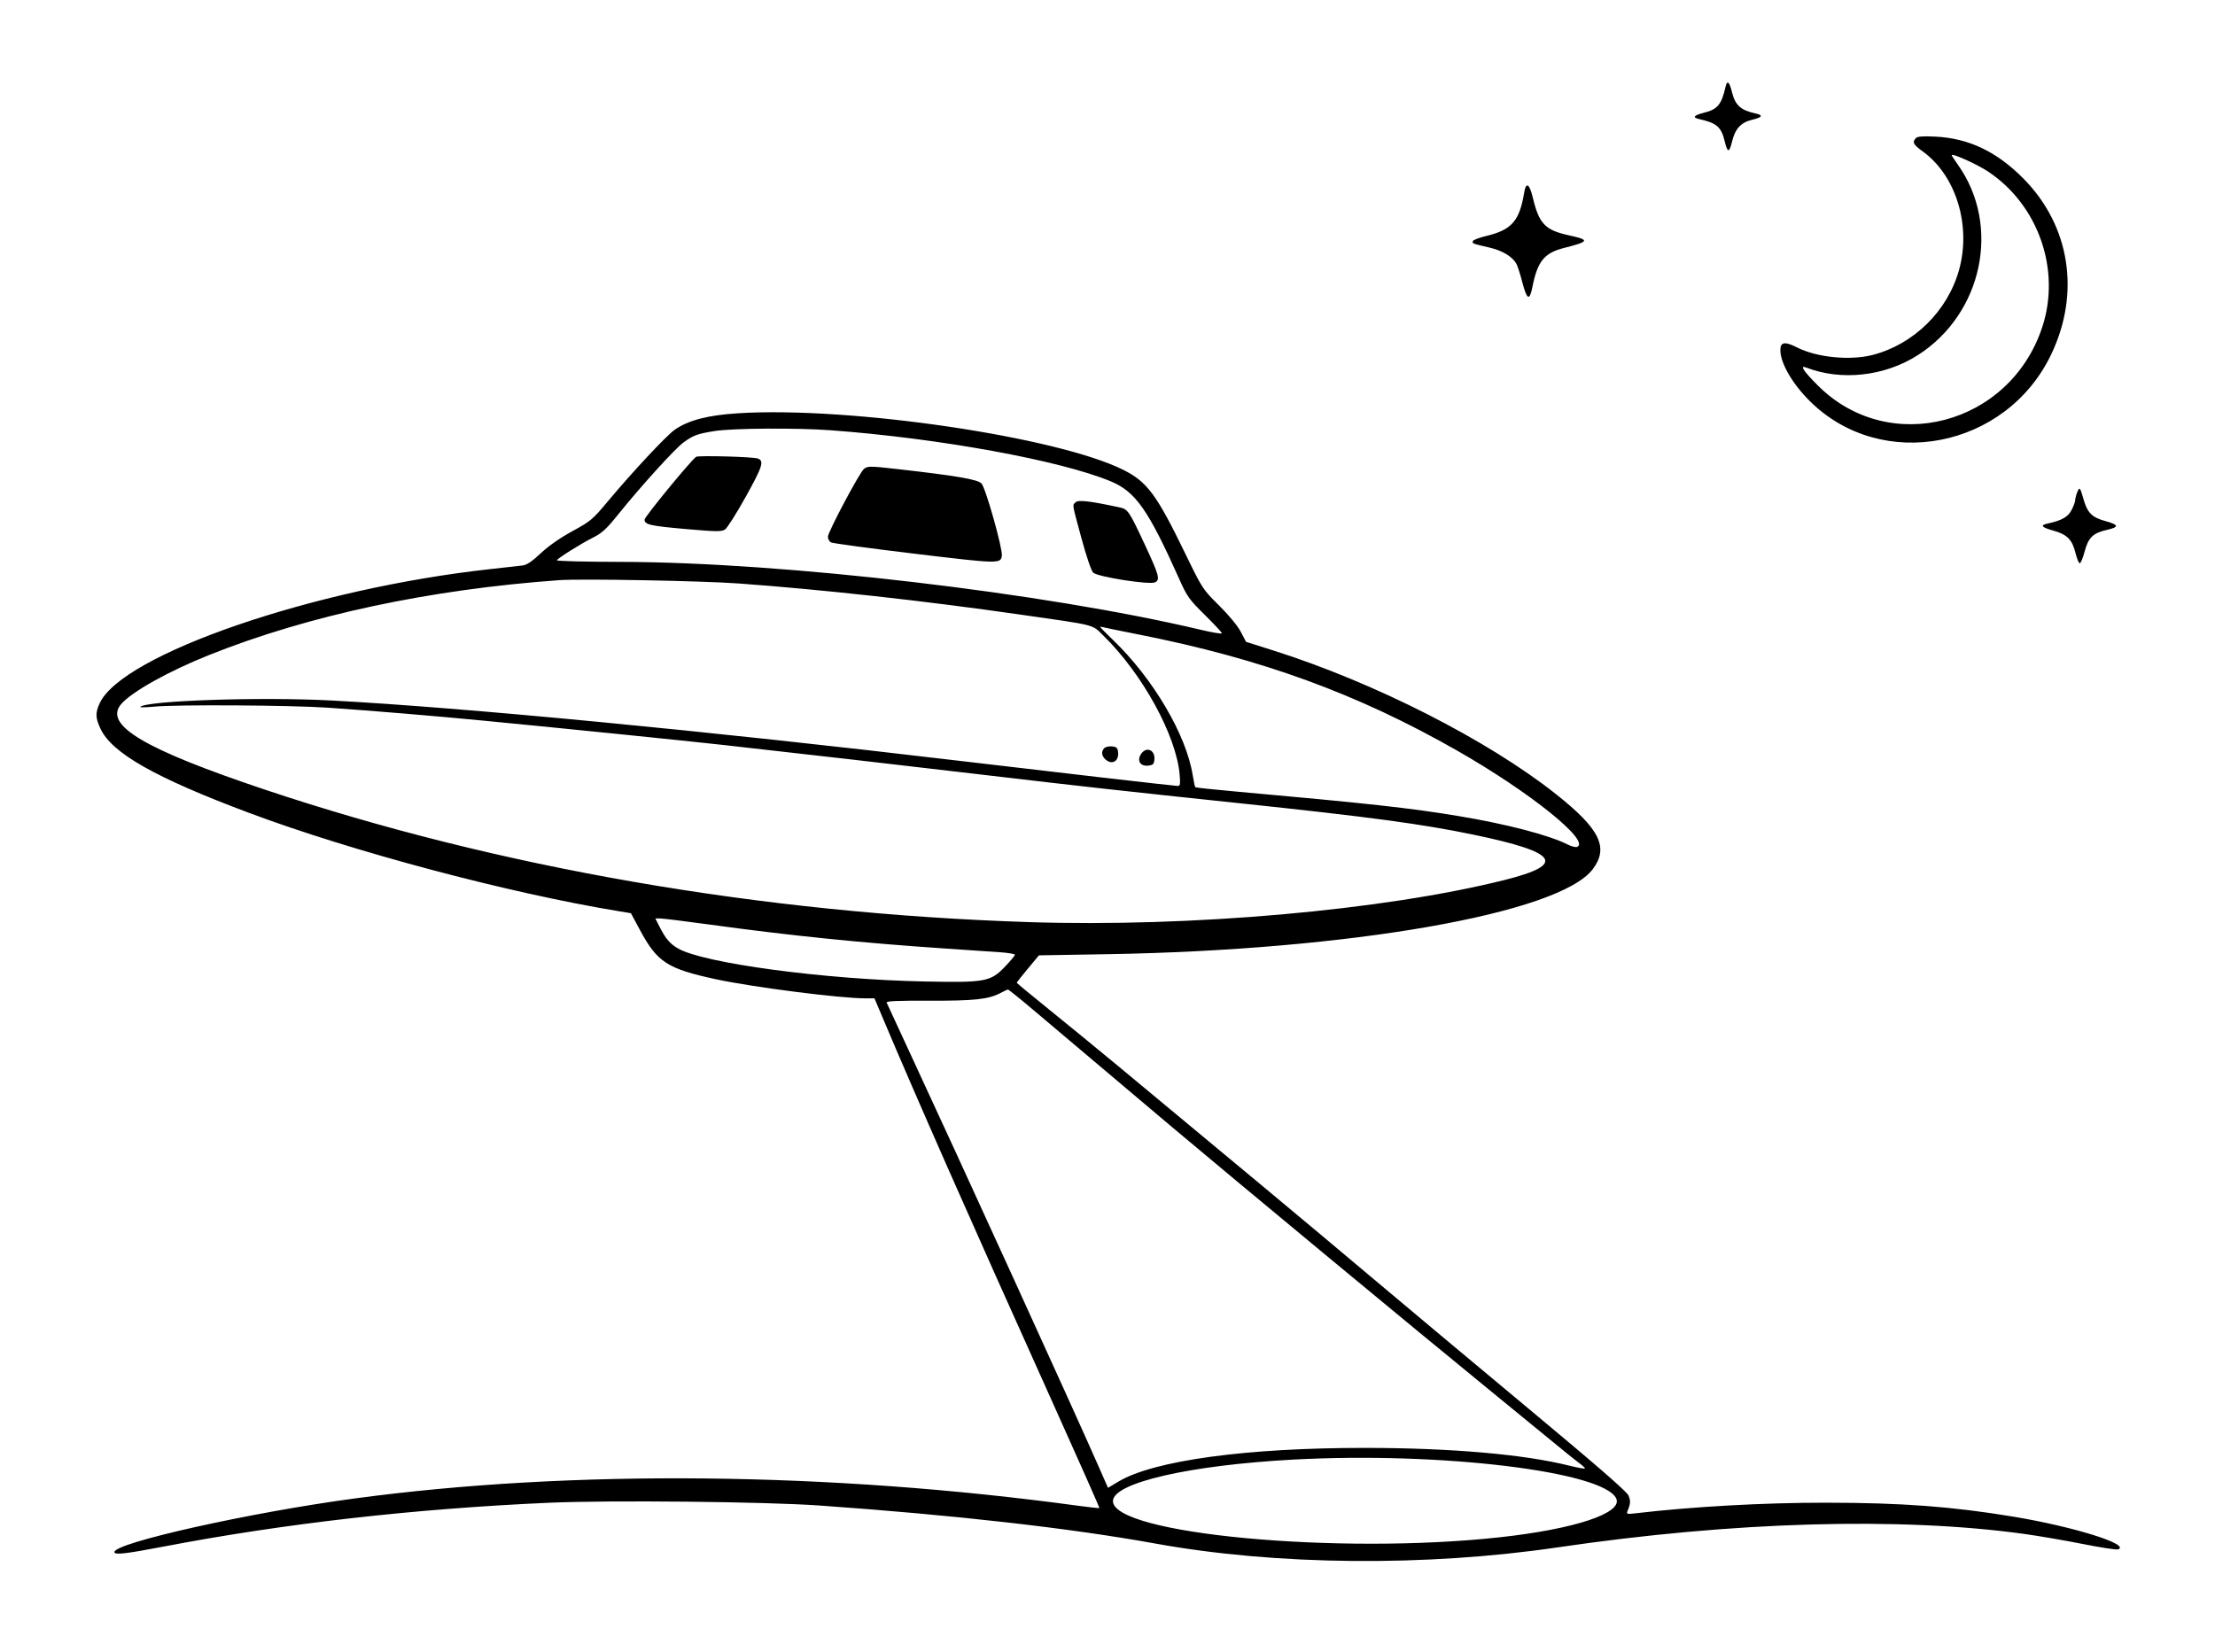
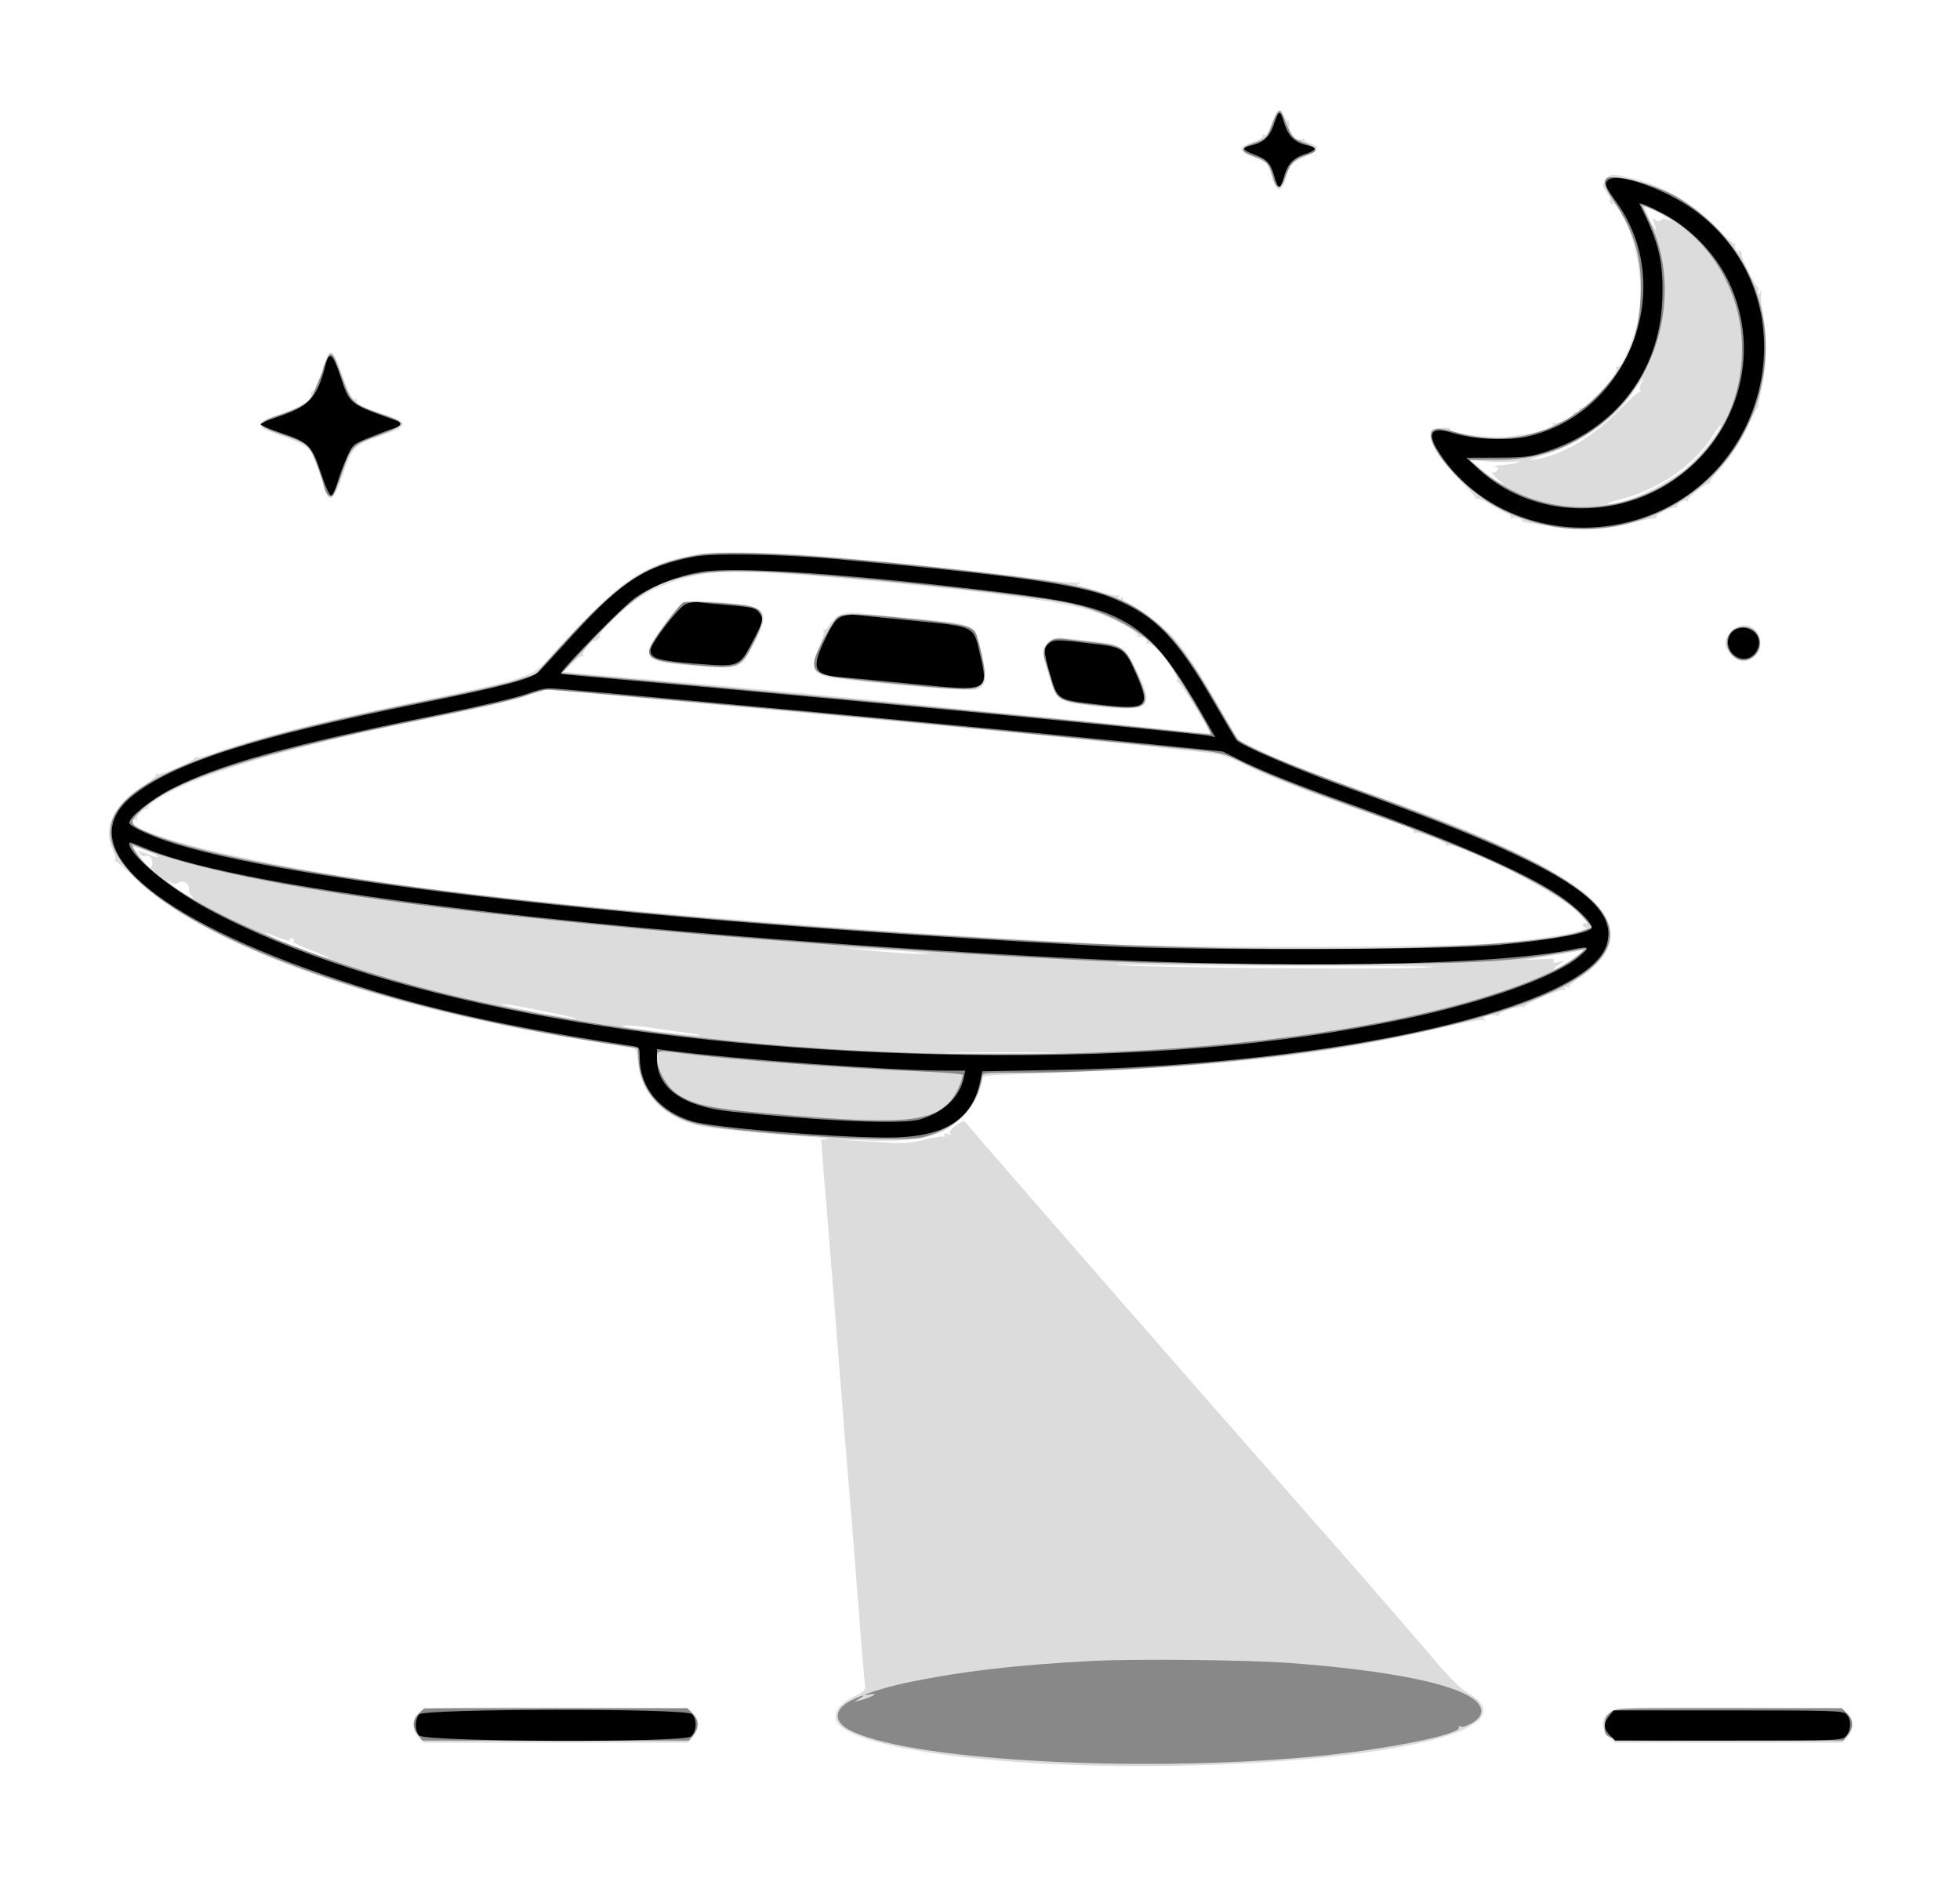
- <svg xmlns="http://www.w3.org/2000/svg" viewBox="110 100 1220 910" version="1.1">
-   <path d="M 1060.440 147.709 C 1058.269 157.495, 1056.045 160.220, 1048.733 162.052 C 1042.998 163.488, 1041.934 164.723, 1045.709 165.560 C 1055.604 167.756, 1058.054 169.890, 1060.003 178.012 C 1061.517 184.324, 1062.487 184.307, 1064.014 177.942 C 1065.695 170.933, 1068.886 167.467, 1075.006 165.999 C 1080.785 164.612, 1081.357 163.451, 1076.750 162.459 C 1068.779 160.742, 1065.704 157.927, 1063.956 150.747 C 1062.565 145.034, 1061.279 143.923, 1060.440 147.709 M 1165.250 176.102 C 1163.123 178.310, 1163.823 179.685, 1168.943 183.364 C 1187.281 196.538, 1195.795 224.071, 1189.084 248.500 C 1182.850 271.197, 1164.189 289.639, 1141.500 295.527 C 1129.072 298.752, 1110.774 296.960, 1099.908 291.454 C 1092.891 287.898, 1090.465 288.377, 1090.618 293.290 C 1090.840 300.442, 1097.393 311.612, 1106.894 321.034 C 1146.441 360.248, 1214.799 347.101, 1239.654 295.500 C 1256.010 261.544, 1250.214 224.405, 1224.500 198.397 C 1209.796 183.525, 1194.338 176.152, 1176 175.264 C 1169.021 174.927, 1166.168 175.149, 1165.250 176.102 M 1185 185.506 C 1185 185.775, 1186.522 188.134, 1188.383 190.748 C 1212.237 224.261, 1202.045 272.805, 1166.360 295.632 C 1148.062 307.338, 1124.158 309.988, 1104.750 302.464 C 1101.087 301.044, 1103.249 304.336, 1111.250 312.358 C 1150.451 351.664, 1217.097 334.296, 1234.875 280.141 C 1245.207 248.671, 1232.743 212.943, 1204.998 194.498 C 1198.996 190.508, 1185 184.215, 1185 185.506 M 949.474 206.250 C 946.912 221.759, 942.584 226.676, 928.555 230.017 C 924.735 230.927, 921.435 232.195, 921.222 232.835 C 920.784 234.148, 920.910 234.197, 930.403 236.397 C 937.477 238.036, 943.031 241.375, 945.194 245.291 C 945.865 246.506, 947.335 251.063, 948.461 255.418 C 950.997 265.230, 952.461 265.995, 953.988 258.306 C 956.852 243.884, 960.519 239.359, 971.617 236.554 C 985.505 233.045, 985.796 232.174, 973.946 229.595 C 961.108 226.801, 957.717 223.265, 954.328 209.143 C 952.386 201.052, 950.516 199.938, 949.474 206.250 M 516.500 327.674 C 499.972 328.711, 489.228 331.498, 481.696 336.702 C 477.159 339.838, 458.340 359.979, 444.836 376.154 C 436.427 386.225, 435.356 387.126, 425.237 392.654 C 418.408 396.383, 412.110 400.781, 407.841 404.801 C 403.047 409.314, 400.206 411.223, 397.825 411.528 C 395.996 411.763, 387.975 412.668, 380 413.540 C 282.969 424.148, 177.179 460.517, 164.869 487.500 C 162.456 492.789, 162.552 495.502, 165.363 501.500 C 171.656 514.930, 195.523 528.453, 247 547.759 C 303.674 569.014, 389.955 591.989, 450.500 601.947 L 457.500 603.098 462.393 612.204 C 472.034 630.148, 477.455 633.674, 504.343 639.487 C 524.457 643.836, 572.609 650, 586.466 650 L 591.653 650 595.975 660.250 C 614.746 704.766, 644.756 772.750, 688.343 869.500 C 703.457 903.050, 715.691 930.635, 715.528 930.801 C 715.365 930.966, 710.117 930.404, 703.866 929.552 C 566.872 910.874, 424.626 909.457, 305 925.577 C 247.435 933.335, 173 949.967, 173 955.072 C 173 956.737, 179.167 956.049, 200 952.059 C 266.226 939.376, 337.834 931.220, 412 927.912 C 445.682 926.410, 530.995 927.275, 561.500 929.428 C 635.905 934.679, 699.456 941.882, 746.500 950.397 C 812.917 962.420, 895.171 963.190, 968 952.472 C 1064.763 938.232, 1156.467 935.596, 1225 945.084 C 1232.975 946.189, 1247.506 948.687, 1257.291 950.637 C 1267.076 952.587, 1275.789 953.911, 1276.654 953.579 C 1283.625 950.904, 1252.099 941.055, 1219 935.569 C 1185.107 929.951, 1157.396 927.888, 1115.500 927.866 C 1081.394 927.849, 1042.064 930.037, 1011.118 933.674 C 1006.028 934.272, 1005.717 934.188, 1006.446 932.407 C 1008.104 928.356, 1008.194 926.883, 1006.964 923.913 C 1006.073 921.763, 989.631 907.464, 952.248 876.332 C 922.854 851.853, 883.211 818.679, 864.152 802.613 C 833.392 776.682, 790.106 740.591, 726 687.423 C 714.725 678.072, 697.513 663.974, 687.750 656.094 C 677.987 648.214, 670 641.601, 670 641.398 C 670 641.195, 672.754 637.718, 676.120 633.671 L 682.239 626.313 719.870 625.685 C 853.562 623.454, 968.842 603.266, 987.269 578.858 C 996.266 566.940, 991.267 556.736, 967.004 537.496 C 929.482 507.743, 867.105 476.027, 811.401 458.380 L 796.303 453.597 793.420 448.090 C 791.692 444.790, 786.886 438.962, 781.424 433.542 C 772.352 424.540, 772.268 424.411, 762.602 404.500 C 747.108 372.585, 741.870 365.497, 728.967 358.983 C 692.692 340.672, 578.214 323.802, 516.500 327.674 M 503.500 337.483 C 494.036 339.003, 491.855 339.811, 486.350 343.835 C 481.739 347.204, 462.728 368.179, 450.562 383.319 C 444.008 391.474, 441.641 393.655, 436.586 396.196 C 429.929 399.543, 417.548 407.304, 416.715 408.653 C 416.427 409.119, 432.236 409.524, 451.846 409.554 C 541.253 409.689, 685.339 426.554, 771.250 446.940 C 777.712 448.474, 783 449.348, 783 448.884 C 783 448.420, 778.772 443.869, 773.603 438.770 C 764.923 430.206, 763.849 428.700, 759.511 419 C 742.443 380.839, 735.448 370.858, 721.796 365.183 C 693.945 353.605, 627.184 341.428, 567.500 337.038 C 548.612 335.649, 513.395 335.893, 503.500 337.483 M 493.390 351.683 C 490.249 353.997, 465.007 384.753, 465.004 386.271 C 464.998 389.045, 468.180 389.760, 488.318 391.508 C 504.782 392.937, 507.411 392.960, 509.345 391.694 C 510.560 390.898, 515.724 382.734, 520.822 373.552 C 529.996 357.026, 530.966 353.968, 527.460 352.623 C 524.949 351.659, 494.560 350.821, 493.390 351.683 M 585.900 358.283 C 583.564 360.062, 566 393.097, 566 395.711 C 566 396.931, 566.788 398.337, 567.750 398.834 C 568.712 399.331, 589.450 402.134, 613.833 405.062 C 660.143 410.623, 661.149 410.647, 661.811 406.212 C 662.372 402.459, 652.863 368.694, 650.587 366.356 C 648.396 364.105, 637.232 362.180, 605.155 358.522 C 589.300 356.714, 587.981 356.697, 585.900 358.283 M 1253.975 371.565 C 1253.439 372.976, 1253 374.794, 1253 375.605 C 1253 376.416, 1252.112 378.820, 1251.027 380.947 C 1249.063 384.797, 1245.555 386.780, 1237.750 388.450 C 1233.478 389.364, 1234.461 390.522, 1241.070 392.360 C 1248.531 394.434, 1251.373 397.313, 1253.152 404.601 C 1253.893 407.638, 1254.938 410.207, 1255.474 410.311 C 1256.010 410.415, 1257.212 407.583, 1258.144 404.018 C 1260.194 396.176, 1262.782 393.640, 1270.491 391.915 C 1277.339 390.382, 1277.109 389.107, 1269.615 387.068 C 1262.242 385.062, 1259.685 382.503, 1257.588 375.030 C 1255.687 368.253, 1255.355 367.935, 1253.975 371.565 M 702.454 376.689 C 700.595 378.548, 700.296 376.689, 705.618 396.398 C 708.325 406.421, 711.005 414.306, 712.093 415.448 C 714.325 417.787, 743.238 422.327, 746.250 420.811 C 749.097 419.377, 748.386 416.809, 740.417 399.741 C 731.937 381.577, 731.215 380.513, 726.699 379.540 C 710.407 376.031, 703.880 375.263, 702.454 376.689 M 418 419.622 C 346.660 424.731, 279.995 438.977, 225.335 460.792 C 202.843 469.768, 182.360 481.218, 176.646 488.008 C 167.020 499.449, 189.500 512.780, 255.948 535.035 C 384.462 578.080, 529.324 603.210, 676.577 608.005 C 765.646 610.905, 871.822 601.521, 938.500 584.857 C 972.925 576.253, 968.542 569.631, 922 559.927 C 893.558 553.997, 864.702 550.109, 793 542.543 C 724.697 535.337, 706.381 533.305, 653 527.018 C 604.069 521.254, 553.898 515.495, 508.500 510.429 C 487.630 508.100, 422.175 501.457, 376.500 497.033 C 350.331 494.498, 314.104 491.483, 290.500 489.874 C 270.044 488.480, 207.782 488.100, 195.043 489.291 C 190.391 489.726, 186.873 489.794, 187.225 489.442 C 190.701 485.966, 253.617 483.855, 292.500 485.910 C 364.781 489.730, 499.949 502.708, 637 518.986 C 691.774 525.492, 756.966 533, 758.678 533 C 760.026 533, 760.191 532.030, 759.737 526.750 C 757.887 505.189, 739.220 471.169, 717.701 450.141 C 711.258 443.845, 714.598 444.686, 671.500 438.517 C 618.441 430.922, 563.749 424.883, 517 421.457 C 496.878 419.982, 430.223 418.747, 418 419.622 M 716 445.438 C 716 445.644, 719.203 448.892, 723.117 452.656 C 745.142 473.834, 763.334 504.716, 766.926 527.022 C 767.479 530.456, 768.121 533.455, 768.353 533.687 C 768.585 533.918, 778.613 534.990, 790.637 536.067 C 863.750 542.618, 886.749 545.152, 913.500 549.606 C 939.879 553.997, 963.049 560.038, 973.347 565.208 C 975.463 566.270, 977.825 566.897, 978.597 566.601 C 986.462 563.583, 952.696 536.424, 912.695 513.593 C 857.643 482.172, 804.782 462.895, 737 449.522 C 726.825 447.515, 717.938 445.690, 717.250 445.467 C 716.563 445.245, 716 445.231, 716 445.438 M 718.245 512.155 C 716.470 513.930, 716.705 516.424, 718.829 518.345 C 722.489 521.657, 726.406 519.397, 725.822 514.310 C 725.558 512.007, 724.958 511.447, 722.495 511.205 C 720.842 511.043, 718.930 511.470, 718.245 512.155 M 738.452 515.433 C 736.088 519.041, 738.018 522.225, 742.316 521.808 C 744.972 521.551, 745.553 521.034, 745.822 518.690 C 746.453 513.187, 741.389 510.950, 738.452 515.433 M 473.110 610.250 C 476.588 617.121, 478.871 619.840, 483.385 622.485 C 497.303 630.642, 564.015 639.606, 619.037 640.712 C 652.983 641.395, 655.577 640.908, 663.750 632.329 C 666.638 629.298, 669 626.449, 669 625.999 C 669 625.548, 665.288 624.920, 660.750 624.602 C 656.212 624.284, 642.150 623.329, 629.500 622.480 C 584.870 619.483, 545.034 615.427, 501.500 609.447 C 487.750 607.558, 475.253 606.010, 473.730 606.006 L 470.959 606 473.110 610.250 M 660.915 647.134 C 654.341 650.569, 646.492 651.404, 621.684 651.308 C 604.189 651.241, 597.997 651.519, 598.351 652.358 C 598.616 652.986, 603.644 663.850, 609.524 676.500 C 638.290 738.387, 701.337 876.562, 714.968 907.593 L 720.280 919.685 725.890 916.307 C 745.331 904.600, 796.762 897.586, 862.500 897.676 C 909.490 897.741, 949.328 901.218, 974.250 907.431 C 979.063 908.631, 983 909.334, 983 908.994 C 983 908.654, 981.538 907.306, 979.750 905.999 C 977.962 904.692, 972.900 900.639, 968.500 896.993 C 964.100 893.347, 946.775 879.164, 930 865.476 C 889.941 832.789, 793.262 752.679, 755 720.468 C 732.513 701.537, 696.442 671.076, 679.595 656.791 C 671.948 650.306, 665.423 645.059, 665.095 645.131 C 664.768 645.202, 662.887 646.104, 660.915 647.134 M 822.500 904.105 C 765.199 907.192, 723 916.896, 723 926.985 C 723 945.067, 846.971 956.671, 936 946.924 C 977.431 942.387, 1003.870 933.595, 1000.214 925.571 C 993.408 910.633, 903.311 899.751, 822.500 904.105" stroke="none" fill="currentColor" fill-rule="evenodd" />
+ <svg xmlns="http://www.w3.org/2000/svg" viewBox="240 130 910 880">
+   <g opacity="0.14">
+     <path d="M 831.412 184.750 C 828.400 192.353, 827.971 193.100, 826.971 192.482 C 826.410 192.135, 826.074 192.430, 826.225 193.137 C 826.388 193.900, 824.466 195.082, 821.500 196.043 C 814.448 198.327, 814.623 200.112, 822.187 203.060 C 828.302 205.443, 828.485 205.622, 830.020 210.746 C 832.792 219.999, 834.932 220.185, 837.488 211.395 C 839.075 205.933, 839.231 205.770, 845.623 202.872 C 852.650 199.686, 853.216 198.256, 848.131 196.544 C 846.345 195.943, 845.179 195.155, 845.540 194.793 C 845.902 194.431, 845.366 194.352, 844.349 194.616 C 841.198 195.434, 838.600 192.655, 838.600 188.467 C 838.600 186.395, 838.406 185.281, 838.169 185.992 C 837.933 186.702, 837.144 185.870, 836.418 184.142 C 834.676 179.999, 833.225 180.176, 831.412 184.750 M 985.374 213.552 C 983.782 215.982, 983.807 216.247, 985.896 219.074 C 987.104 220.707, 987.839 222.452, 987.529 222.952 C 987.220 223.453, 987.494 224.187, 988.138 224.585 C 988.917 225.067, 989.061 224.839, 988.568 223.905 C 988.160 223.132, 988.745 223.625, 989.867 225 C 999.917 237.311, 1004.528 264.075, 999.688 282 C 997.228 291.109, 992.334 301.324, 990.865 300.416 C 990.110 299.950, 989.959 300.124, 990.441 300.904 C 991.981 303.397, 976.316 320.931, 973.889 319.431 C 973.373 319.112, 973.074 319.447, 973.225 320.176 C 973.377 320.908, 972.723 321.439, 971.761 321.363 C 970.804 321.288, 970.223 321.552, 970.470 321.952 C 971.234 323.188, 963.328 327.056, 961.351 326.413 C 960.030 325.984, 959.874 326.080, 960.803 326.748 C 963.264 328.515, 949.468 332.208, 938.365 332.754 C 928.405 333.243, 912.312 330.922, 913.406 329.153 C 913.996 328.197, 906.817 328.360, 905.250 329.338 C 901.455 331.706, 907.126 342.344, 917.862 353 C 922.019 357.125, 925.314 360.871, 925.185 361.324 C 925.056 361.778, 925.363 361.894, 925.867 361.582 C 926.371 361.271, 929.383 362.581, 932.559 364.494 C 935.736 366.407, 939.166 368.235, 940.182 368.558 C 941.198 368.880, 941.728 369.631, 941.360 370.227 C 940.960 370.874, 941.158 371.020, 941.854 370.590 C 943.197 369.761, 947.237 370.807, 946.610 371.822 C 946.380 372.195, 947.386 372.559, 948.845 372.630 C 950.305 372.702, 955.550 373.542, 960.500 374.497 C 971.607 376.640, 986.025 376.018, 997 372.923 C 1001.125 371.759, 1005.775 370.788, 1007.334 370.764 C 1008.892 370.741, 1009.683 370.422, 1009.091 370.056 C 1007.645 369.162, 1016.807 364.777, 1018.315 365.642 C 1018.967 366.015, 1019.165 365.951, 1018.756 365.500 C 1017.726 364.363, 1021.735 361.718, 1023.156 362.597 C 1023.810 363.001, 1024.039 362.873, 1023.686 362.301 C 1023.114 361.375, 1031.533 354.511, 1033.250 354.503 C 1033.662 354.501, 1033.969 354.134, 1033.931 353.687 C 1033.893 353.239, 1035.596 350.989, 1037.716 348.687 C 1043.354 342.561, 1047.694 335.912, 1051.914 326.932 C 1053.969 322.561, 1055.842 319.175, 1056.075 319.409 C 1056.309 319.642, 1056.535 318.858, 1056.577 317.667 C 1056.620 316.475, 1057.407 312.031, 1058.327 307.792 C 1060.387 298.300, 1060.472 285.642, 1058.543 275.559 C 1057.741 271.369, 1057.333 267.167, 1057.637 266.221 C 1058.113 264.736, 1058.027 264.706, 1057.008 266 C 1056.029 267.243, 1055.915 267.097, 1056.346 265.151 C 1056.631 263.859, 1056.610 263.057, 1056.299 263.367 C 1055.552 264.114, 1047.935 248.915, 1048.554 247.913 C 1048.817 247.487, 1048.506 246.813, 1047.862 246.415 C 1047.085 245.935, 1046.936 246.164, 1047.420 247.095 C 1047.820 247.868, 1047.454 247.646, 1046.606 246.603 C 1045.758 245.559, 1045.308 244.311, 1045.606 243.828 C 1045.905 243.345, 1045.778 243.064, 1045.324 243.204 C 1044.871 243.343, 1041.800 240.608, 1038.500 237.126 C 1026.688 224.661, 1013.804 216.914, 998.289 212.946 C 988.476 210.436, 987.382 210.488, 985.374 213.552 M 1005.705 231.472 C 1008.493 237.155, 1009.841 238.343, 1007.996 233.490 C 1007.052 231.008, 1007.109 230.845, 1008.511 232.009 C 1009.665 232.967, 1010.381 233.019, 1011.196 232.204 C 1011.966 231.434, 1012.949 231.403, 1014.403 232.102 C 1016.484 233.103, 1016.485 233.098, 1014.500 231.456 C 1012.774 230.028, 1004.599 226, 1003.428 226 C 1003.205 226, 1004.229 228.462, 1005.705 231.472 M 391.527 296.281 C 390.687 298.291, 390 300.158, 390 300.430 C 390 302.185, 385.707 311.937, 385.100 311.562 C 384.688 311.307, 384.385 312.078, 384.426 313.274 C 384.516 315.930, 377.861 319.819, 367.780 323 C 359.239 325.696, 358.618 327.993, 365.750 330.513 C 381.473 336.069, 383.113 337.046, 385.548 342.302 C 386.815 345.037, 388.639 350.182, 389.601 353.736 C 392.553 364.642, 394.578 363.755, 399.506 349.395 C 403.535 337.654, 404.698 336.471, 416.018 332.597 C 429.989 327.814, 430.400 326.285, 418.750 322.446 C 408.251 318.986, 404.750 317.214, 405.622 315.803 C 406.029 315.144, 405.856 314.971, 405.197 315.378 C 403.830 316.223, 401.978 312.762, 398.552 302.956 C 395.037 292.894, 393.538 291.469, 391.527 296.281 M 999.454 310.249 C 989.970 324.580, 974.082 335.955, 955.794 341.507 C 949.900 343.297, 948.802 343.842, 952 343.392 C 964.763 341.596, 978.768 333.531, 991.500 320.644 C 996.450 315.634, 1000.871 311.651, 1001.324 311.792 C 1001.778 311.934, 1001.869 311.598, 1001.528 311.045 C 1001.187 310.493, 1001.394 309.132, 1001.989 308.021 C 1003.860 304.524, 1002.383 305.822, 999.454 310.249 M 1035.488 331.804 C 1026.604 345.930, 1010.494 357.085, 991.979 361.932 C 987.866 363.009, 985.313 363.915, 986.307 363.945 C 994.936 364.208, 1015.458 354.362, 1024.955 345.404 C 1031.226 339.488, 1039.774 328.441, 1038.819 327.486 C 1038.612 327.278, 1037.113 329.221, 1035.488 331.804 M 927.249 347.426 C 929.796 349.667, 933.369 352.345, 935.190 353.378 L 938.500 355.255 935 352.059 C 933.075 350.301, 932.012 349.114, 932.637 349.421 C 933.262 349.727, 934.298 349.346, 934.940 348.573 C 935.861 347.462, 935.728 347.069, 934.303 346.700 C 933.311 346.442, 934.075 346.154, 936 346.058 C 937.925 345.963, 941.300 345.475, 943.500 344.973 C 947.025 344.170, 946.728 344.104, 941 344.416 C 937.425 344.610, 931.827 344.451, 928.559 344.061 L 922.618 343.353 927.249 347.426 M 563.500 387.334 C 537.649 392.019, 528.227 398.715, 493.283 437.235 C 486.841 444.337, 482.521 445.616, 425 457.465 C 388.609 464.961, 358.221 472.775, 340.953 479.077 C 336.406 480.736, 332.058 481.853, 331.291 481.558 C 330.524 481.264, 330.114 481.375, 330.379 481.805 C 331.074 482.928, 314.179 490.228, 312.823 489.391 C 312.181 488.994, 311.965 489.134, 312.325 489.716 C 312.673 490.280, 310.306 492.379, 307.064 494.380 C 292.497 503.371, 287.291 514.558, 292.684 525.279 C 293.453 526.808, 293.805 528.507, 293.467 529.054 C 293.128 529.602, 293.222 529.962, 293.676 529.855 C 294.129 529.747, 297.875 533.018, 302 537.123 C 332.664 567.637, 410.813 596.275, 506.500 612.062 C 520.250 614.330, 532.450 616.362, 533.612 616.578 C 535.427 616.914, 535.795 617.852, 536.229 623.264 C 537.421 638.109, 548.873 649.506, 566 652.892 C 572.083 654.094, 596.920 656.511, 615.500 657.709 C 622.100 658.134, 626.107 658.622, 624.404 658.793 L 621.307 659.104 621.675 664.802 C 621.878 667.936, 622.708 678.150, 623.521 687.500 C 624.334 696.850, 626.782 727.450, 628.962 755.500 C 631.142 783.550, 633.611 814.375, 634.449 824 C 635.286 833.625, 637.095 856.350, 638.469 874.500 C 639.842 892.650, 641.200 909.163, 641.486 911.196 C 641.996 914.816, 641.898 914.945, 636.753 917.485 C 630.414 920.615, 628 923.266, 628 927.097 C 628 942.159, 715.039 952.892, 806.500 949.108 C 898.791 945.290, 948.105 931.094, 921.621 915.968 C 918.277 914.058, 913.298 909.173, 906.099 900.737 C 889.650 881.462, 874.322 863.844, 848.477 834.500 C 798.501 777.759, 705.877 671.697, 687.911 650.638 C 687.506 650.163, 685.579 651.048, 683.629 652.604 C 681.114 654.611, 680.435 655.680, 681.292 656.282 C 682.004 656.782, 681.524 656.855, 680.125 656.458 C 678.357 655.958, 677.949 656.108, 678.529 657.047 C 679.003 657.814, 678.904 658.059, 678.278 657.672 C 677.710 657.321, 673.698 657.931, 669.360 659.028 C 662.177 660.845, 660.052 660.938, 645.487 660.076 L 629.500 659.131 645.096 659.510 C 668.940 660.089, 679.206 657.126, 688.266 647.050 C 692.474 642.369, 696 635.020, 696 630.930 C 696 629.396, 697.955 629.152, 714.750 628.591 C 804.898 625.583, 856.883 619.820, 909.920 606.956 C 918.950 604.765, 927.275 603.233, 928.420 603.552 C 929.940 603.975, 930.128 603.874, 929.117 603.174 C 927.404 601.989, 933.274 600.434, 935.130 601.580 C 935.797 601.993, 936.045 601.881, 935.700 601.323 C 934.927 600.074, 945.588 596.646, 947.258 597.607 C 947.941 597.999, 948.168 597.954, 947.761 597.505 C 946.785 596.427, 964.773 588.742, 966.203 589.626 C 966.922 590.070, 967.022 589.845, 966.490 588.985 C 965.891 588.015, 966.132 587.836, 967.388 588.319 C 968.332 588.681, 968.870 588.599, 968.584 588.136 C 968.298 587.674, 970.385 585.791, 973.222 583.953 C 990.345 572.858, 992.468 560.382, 979.365 547.845 C 964.528 533.649, 930.960 517.798, 869.500 495.968 C 843.223 486.635, 833.058 482.573, 822.179 477.059 L 814.500 473.167 807 459.852 C 796.356 440.955, 788.667 429.520, 782.683 423.688 C 777.694 418.826, 763.732 409, 761.813 409 C 761.301 409, 761.157 408.555, 761.493 408.011 C 761.856 407.424, 761.407 407.290, 760.388 407.681 C 759.132 408.164, 758.891 407.985, 759.490 407.015 C 760.035 406.135, 759.923 405.930, 759.156 406.403 C 758.522 406.795, 754.577 405.965, 750.388 404.558 C 746.200 403.151, 742.036 401.993, 741.136 401.985 C 739.705 401.971, 739.688 401.834, 741 400.890 C 742.237 400, 742.171 399.919, 740.621 400.424 C 739.587 400.761, 732.162 400.137, 724.121 399.037 C 698.298 395.505, 663.820 391.804, 626 388.503 C 600.911 386.313, 572.109 385.774, 563.500 387.334 M 566.457 396.467 C 556.058 398.065, 544.063 402.524, 536.296 407.679 C 530.715 411.383, 517.645 423.978, 518.497 424.831 C 519.237 425.570, 516.886 428.048, 515.978 427.486 C 514.798 426.757, 509.877 432.992, 510.648 434.239 C 511.011 434.828, 510.863 435.033, 510.317 434.696 C 509.771 434.359, 507.624 435.825, 505.544 437.955 L 501.763 441.827 507.132 442.412 C 510.084 442.735, 526 444.137, 542.500 445.529 C 559 446.920, 581.725 448.942, 593 450.021 C 604.275 451.100, 618.675 452.460, 625 453.042 C 635.556 454.013, 672.011 457.613, 695 459.954 C 700.225 460.486, 714.625 461.887, 727 463.067 C 739.375 464.247, 761.200 466.449, 775.500 467.960 C 789.800 469.471, 801.610 470.626, 801.745 470.526 C 802.516 469.953, 788.030 446.548, 787.044 446.775 C 786.388 446.926, 786.128 446.602, 786.467 446.054 C 787.935 443.679, 774.993 427.268, 772.747 428.656 C 772.145 429.028, 771.984 428.834, 772.373 428.205 C 773.157 426.936, 769.629 424.705, 768.548 425.785 C 768.155 426.178, 767.983 425.880, 768.167 425.123 C 768.615 423.270, 756.716 416.832, 746.757 413.541 C 733.126 409.036, 691.522 403.694, 626 398.037 C 593.587 395.238, 577.258 394.807, 566.457 396.467 M 556.789 410.058 C 553.435 412.014, 540.833 429.803, 541.174 432.102 C 541.860 436.729, 545.344 437.840, 563.340 439.167 C 584.144 440.701, 583.713 440.872, 590.237 428.490 C 597.697 414.331, 596.135 411.732, 579.144 410.035 C 566.305 408.752, 559.017 408.760, 556.789 410.058 M 630.270 415.451 C 628.493 416.241, 626.204 418.261, 625.183 419.940 C 624.162 421.619, 623.004 422.671, 622.610 422.277 C 622.216 421.883, 622.132 422.222, 622.423 423.030 C 622.713 423.839, 621.667 427.363, 620.098 430.862 C 615.677 440.720, 617.556 443.658, 629.176 445.057 C 656.229 448.313, 690.822 451.018, 693.312 450.071 C 698.009 448.286, 698.482 445.486, 695.964 434.379 C 692.491 419.059, 694.176 419.960, 663.500 417.030 C 651.950 415.927, 640.475 414.797, 638 414.520 C 635.212 414.207, 632.271 414.561, 630.270 415.451 M 1043.923 422.923 C 1042.161 424.685, 1041 426.900, 1041 428.500 C 1041 431.928, 1045.993 437, 1049.367 437 C 1053.520 437, 1057.400 432.894, 1057.400 428.500 C 1057.400 420.873, 1049.317 417.529, 1043.923 422.923 M 726.350 428.559 C 723.442 431.467, 723.477 432.152, 727.150 444.400 C 730.314 454.945, 731.584 455.826, 746.124 457.558 C 773.738 460.848, 776.349 459.066, 768.275 442.439 C 762.127 429.779, 761.427 429.310, 745.986 427.490 C 729.616 425.559, 729.334 425.575, 726.350 428.559 M 484.500 453.064 C 480.100 454.590, 468.850 457.426, 459.500 459.366 C 450.150 461.307, 433.500 464.758, 422.500 467.036 C 382.581 475.303, 342.779 486.595, 325 494.696 C 315.250 499.138, 307.838 503.929, 308.658 505.256 C 309.016 505.835, 308.858 506.030, 308.306 505.689 C 306.933 504.841, 302.790 508.852, 303.632 510.214 C 304.023 510.846, 303.850 511.026, 303.224 510.638 C 301.649 509.665, 300.794 511.585, 302.261 512.799 C 310.894 519.948, 363.581 531.947, 423.500 540.410 C 496.976 550.787, 626.950 561.765, 752.500 568.196 C 792.628 570.251, 912.684 569.945, 935.639 567.729 C 956.640 565.701, 971.228 563.376, 975.500 561.376 C 977.150 560.603, 977.712 560.188, 976.750 560.454 C 975.636 560.762, 975 560.382, 975 559.410 C 975 558.553, 975.483 558.181, 976.100 558.562 C 978.900 560.292, 974.636 554.842, 970.751 551.724 C 958.058 541.538, 916.592 520.791, 912.254 522.456 C 911.507 522.743, 911.131 522.598, 911.417 522.134 C 912.144 520.959, 898.328 515.680, 896.875 516.578 C 896.168 517.014, 895.955 516.881, 896.346 516.249 C 896.730 515.628, 895.239 514.562, 892.751 513.678 C 890.413 512.847, 881.300 509.625, 872.500 506.518 C 846.634 497.385, 828.163 490.107, 817.852 484.985 C 808.975 480.576, 807.297 480.102, 796.852 479.057 C 790.608 478.432, 782.125 477.510, 778 477.008 C 773.875 476.506, 765.325 475.605, 759 475.006 C 752.675 474.407, 741.425 473.261, 734 472.460 C 704.301 469.257, 493.804 449.776, 492.868 450.145 C 492.666 450.225, 488.900 451.538, 484.500 453.064 M 301.803 523.383 C 309.355 533.588, 310.443 534.464, 310.762 530.600 C 310.954 528.280, 308.732 526.429, 307.023 527.486 C 306.585 527.756, 305.671 527.308, 304.991 526.489 C 303.423 524.600, 304.010 524.620, 309.021 526.625 C 311.255 527.519, 313.281 528.052, 313.523 527.810 C 313.765 527.568, 311.041 526.221, 307.470 524.818 C 303.898 523.415, 301.348 522.769, 301.803 523.383 M 319.784 540.662 C 321.591 542.223, 324.966 544.538, 327.284 545.806 C 329.603 547.074, 330.600 547.390, 329.500 546.508 C 328.400 545.626, 327.629 544.095, 327.787 543.106 C 328.216 540.414, 325.290 538.338, 323.043 539.741 C 321.664 540.602, 320.698 540.510, 318.874 539.343 C 317.568 538.507, 317.978 539.100, 319.784 540.662 M 367.500 565.450 C 374.763 568.770, 392.151 575.183, 392.619 574.714 C 392.840 574.494, 388.973 572.802, 384.027 570.955 C 379.081 569.108, 375.514 567.300, 376.101 566.938 C 376.768 566.525, 376.555 566.043, 375.532 565.651 C 374.489 565.250, 374.141 565.420, 374.573 566.119 C 375.314 567.317, 372.963 566.768, 367.128 564.380 C 361.750 562.179, 362.015 562.942, 367.500 565.450 M 646 571.483 C 653.975 572.220, 663.425 572.799, 667 572.768 C 673.400 572.713, 673.369 572.701, 665 571.959 C 660.325 571.545, 650.875 570.966, 644 570.674 L 631.500 570.142 646 571.483 M 972 571.639 C 971.175 571.863, 964.875 572.925, 958 573.998 C 946.422 575.805, 946.118 575.905, 953.880 575.359 C 960.484 574.894, 962.096 575.036, 961.481 576.030 C 960.890 576.986, 961.404 577.126, 963.601 576.606 L 966.500 575.920 963.500 577.953 C 961.850 579.072, 961.011 579.990, 961.636 579.993 C 962.800 580, 975 572.171, 975 571.417 C 975 570.962, 974.303 571.014, 972 571.639 M 760.500 578.049 C 780.305 579.303, 880.167 580.188, 899.500 579.281 C 913.492 578.625, 904.918 578.444, 861 578.468 C 829.925 578.486, 791.900 578.228, 776.500 577.895 C 760.694 577.553, 753.726 577.620, 760.500 578.049 M 473.007 596.330 C 473.707 597.045, 504.857 603.017, 507.423 602.929 C 508.565 602.889, 503.211 601.575, 495.524 600.008 C 479.748 596.792, 472.261 595.569, 473.007 596.330 M 529.085 606.418 C 529.779 607.113, 564.116 611.218, 564.662 610.672 C 564.940 610.393, 562.543 609.862, 559.334 609.491 C 556.125 609.120, 549.450 608.185, 544.500 607.412 C 535.774 606.051, 528.231 605.564, 529.085 606.418 M 683.750 618.749 C 695.438 618.909, 714.563 618.909, 726.250 618.749 C 737.938 618.589, 728.375 618.458, 705 618.458 C 681.625 618.458, 672.063 618.589, 683.750 618.749 M 449.030 922.783 C 437.881 923.035, 436.318 923.292, 434.280 925.207 C 431.144 928.153, 431.223 933.314, 434.455 936.545 L 436.909 939 498 939 L 559.091 939 561.545 936.545 C 564.823 933.268, 564.857 928.154, 561.623 925.115 L 559.245 922.882 510.373 922.691 C 483.493 922.586, 455.888 922.627, 449.030 922.783 M 993.500 922.785 C 984.753 923.617, 981.347 930.500, 986.923 936.077 L 989.846 939 1042.469 939 L 1095.091 939 1097.545 936.545 C 1100.831 933.260, 1100.857 928.154, 1097.605 925.099 L 1095.211 922.849 1045.855 922.675 C 1018.710 922.579, 995.150 922.628, 993.500 922.785" stroke="none" fill="currentColor" fill-rule="evenodd" />
+   </g>
+   <g opacity="0.38">
+     <path d="M 833.224 182.230 C 832.565 183.024, 831.340 185.620, 830.500 188 C 828.443 193.830, 827.643 194.626, 821.923 196.526 C 815.692 198.595, 815.680 200.401, 821.882 202.461 C 827.915 204.465, 829.519 206.185, 831.056 212.298 C 832.605 218.463, 834.754 218.219, 836.958 211.626 C 838.807 206.099, 841.459 203.542, 847.097 201.853 C 852.405 200.262, 851.999 198.609, 845.750 196.365 C 840.340 194.422, 839.730 193.672, 835.804 184.144 C 834.649 181.342, 834.223 181.026, 833.224 182.230 M 986.250 212.606 C 984.014 213.609, 984.920 216.993, 989.054 223.080 C 999.135 237.925, 1002.554 250.015, 1001.724 267.890 C 1000.816 287.477, 995.219 299.988, 981.084 314.026 C 963.843 331.150, 940.624 337.408, 917.681 331.113 C 913.444 329.951, 909.138 329, 908.111 329 C 895.820 329, 915.746 355.415, 935.951 365.906 C 987.117 392.473, 1048.649 361.898, 1058.575 304.975 C 1064.385 271.655, 1048.790 239.199, 1018.419 221.399 C 1008.934 215.841, 990.360 210.764, 986.250 212.606 M 1005.968 233.057 C 1020.900 263.934, 1011.071 305.181, 983.673 326.619 C 968.695 338.338, 953.954 343.425, 934.837 343.470 L 922.174 343.500 925.337 346.300 C 974.652 389.947, 1051.724 353.842, 1048.720 288.500 C 1047.443 260.711, 1029.762 235.605, 1004.781 226.107 L 1002.117 225.094 1005.968 233.057 M 391.449 297.468 C 390.652 299.375, 390 301.206, 390 301.537 C 390 301.868, 388.638 305.412, 386.972 309.411 C 383.628 317.445, 382.663 318.149, 368 323.253 C 359.211 326.312, 359.493 327.814, 369.500 331.233 C 383.003 335.846, 383.591 336.309, 386.875 344.899 C 388.472 349.080, 390.083 353.931, 390.454 355.681 C 391.290 359.625, 393.315 361.565, 394.714 359.762 C 395.252 359.068, 396.972 354.766, 398.536 350.203 C 402.885 337.510, 403.606 336.667, 413.173 333.098 C 429.422 327.035, 429.594 326.572, 417.186 322.272 C 403.664 317.586, 402.941 316.899, 398.536 304.535 C 394.449 293.064, 393.630 292.248, 391.449 297.468 M 565 387.454 C 539.959 391.595, 527.336 399.998, 499.268 431.212 L 488.653 443.017 479.479 445.956 C 474.433 447.572, 456.398 451.646, 439.402 455.008 C 307.868 481.030, 269.642 503.840, 302.220 536.866 C 333.189 568.261, 418.904 598.555, 521.320 614.303 L 536.140 616.582 536.487 622.270 C 537.337 636.190, 546.910 647.097, 562.013 651.352 C 577.707 655.774, 656.529 660.727, 668.035 658.014 C 680.589 655.055, 690.178 647.484, 693.869 637.619 C 695.041 634.487, 696 631.042, 696 629.962 C 696 628.101, 696.763 628, 710.750 627.994 C 758.479 627.975, 819.446 623.146, 863.444 615.899 C 970.911 598.199, 1011.296 571.695, 973.777 543.491 C 956.433 530.454, 928.153 517.665, 869.500 496.335 C 839.139 485.294, 817.184 476.012, 814.718 473.174 C 813.917 472.253, 809.107 464.300, 804.029 455.500 C 779.344 412.723, 765.937 404.374, 711 397.570 C 640.502 388.838, 581.394 384.743, 565 387.454 M 561 396.940 C 542.728 400.809, 534.584 406.174, 514.837 427.346 L 500.703 442.500 515.102 443.721 C 566.733 448.102, 735.251 463.992, 778 468.512 C 790.925 469.878, 801.823 470.997, 802.219 470.998 C 803.573 471.002, 785.237 440.390, 780.151 434.157 C 770.884 422.801, 752.850 413.134, 734.410 409.638 C 716.407 406.226, 655.448 399.584, 614 396.519 C 587.207 394.538, 571.767 394.661, 561 396.940 M 557.233 409.609 C 556.537 409.922, 552.876 414.344, 549.100 419.435 C 537.172 435.514, 537.691 436.386, 560.500 438.571 C 583.331 440.759, 583.737 440.605, 590.393 427.275 C 596.112 415.820, 595.062 412.216, 585.629 410.936 C 577.380 409.817, 558.713 408.944, 557.233 409.609 M 629.178 416.252 C 626.879 417.359, 618 434.100, 618 437.330 C 618 443.527, 619.517 443.927, 656.466 447.468 C 691.489 450.825, 693.314 450.800, 696.215 446.914 C 698.044 444.464, 697.180 437.732, 693.369 424.723 C 692.206 420.755, 688.529 419.816, 664.743 417.417 C 638.945 414.815, 632.598 414.607, 629.178 416.252 M 1044 423 C 1038.274 428.726, 1044.741 439.007, 1052.141 435.942 C 1060.135 432.631, 1058.079 421, 1049.500 421 C 1047.333 421, 1045.238 421.762, 1044 423 M 728.364 427.136 C 725.328 428.654, 723.882 432.323, 724.985 435.712 C 725.484 437.245, 726.836 441.765, 727.990 445.756 C 730.743 455.276, 731.226 455.533, 750.228 457.616 C 773.486 460.166, 775.089 458.784, 767.833 442.441 C 762.474 430.370, 761.438 429.649, 747.202 428.094 C 741.316 427.451, 735.150 426.732, 733.500 426.497 C 731.850 426.261, 729.539 426.549, 728.364 427.136 M 483.382 453.118 C 478.917 454.674, 460.692 458.902, 442.882 462.514 C 359.495 479.428, 321.575 491.405, 305.964 505.759 C 299.200 511.978, 299.557 512.812, 310.933 517.366 C 358.413 536.369, 522.821 556.131, 723.555 566.962 C 840.919 573.296, 953.553 570.941, 976.248 561.680 L 979.179 560.485 975.153 555.911 C 963.485 542.656, 932.310 527.623, 869.500 504.965 C 843.145 495.457, 826.876 488.952, 816.216 483.657 C 807.675 479.415, 807.149 479.294, 790 477.617 C 780.375 476.677, 752.025 473.910, 727 471.468 C 701.975 469.027, 672.275 466.126, 661 465.020 C 618.391 460.843, 496.925 450.006, 494.270 450.145 C 492.746 450.225, 487.847 451.563, 483.382 453.118 M 301.966 523.937 C 314.233 546.858, 385.747 578.315, 464.500 595.431 C 607.607 626.534, 794.622 627.532, 911.500 597.816 C 939.762 590.630, 963.959 581.070, 972.441 573.737 L 976.352 570.357 965.926 572.143 C 938.655 576.815, 923.596 577.493, 847 577.497 C 774.157 577.500, 763.328 577.181, 692.500 572.944 C 605.795 567.757, 526.759 560.973, 454.554 552.520 C 382.528 544.089, 327.712 533.256, 302.634 522.497 C 300.959 521.779, 300.891 521.927, 301.966 523.937 M 545 621.304 C 545 626.260, 549.474 634.363, 553.906 637.435 C 562.488 643.382, 569.881 644.775, 610 648.004 C 660.738 652.087, 674.306 650.535, 682.328 639.728 C 684.443 636.878, 687 630.999, 687 628.985 C 687 628.591, 679.913 627.958, 671.250 627.580 C 630.095 625.781, 580.162 622.034, 556.500 618.969 C 545.111 617.493, 545 617.516, 545 621.304 M 747 901.041 C 711.674 902.851, 685.181 905.991, 659.837 911.371 C 650.489 913.356, 636.204 918.002, 643.750 916.604 C 648.603 915.705, 645.139 917.750, 639 919.408 L 636.500 920.083 639 918.577 C 643.005 916.164, 640.384 916.772, 634.984 919.508 C 627.394 923.354, 626.896 928.887, 633.792 932.763 C 659.022 946.943, 766.223 953.244, 849.500 945.441 C 883.388 942.266, 919.362 935.013, 917.353 931.762 C 916.963 931.132, 917.162 930.982, 917.834 931.398 C 919.572 932.472, 926.046 928.992, 927.258 926.333 C 932.146 915.606, 899.090 906.491, 839 901.995 C 819.497 900.536, 767.389 899.996, 747 901.041 M 434.455 925.455 C 431.455 928.454, 431.323 931.870, 434.073 935.365 L 436.145 938 498 938 L 559.855 938 561.927 935.365 C 564.677 931.870, 564.545 928.454, 561.545 925.455 L 559.091 923 498 923 L 436.909 923 434.455 925.455 M 987.635 925.073 C 985.599 926.674, 985 928.025, 985 931.016 C 985 938.270, 982.774 938, 1042.650 938 L 1095.855 938 1097.927 935.365 C 1100.677 931.870, 1100.545 928.454, 1097.545 925.455 L 1095.091 923 1042.680 923 C 991.172 923, 990.224 923.036, 987.635 925.073" stroke="none" fill="currentColor" fill-rule="evenodd" />
+   </g>
+   <g opacity="1">
+     <path d="M 831.496 187.643 C 829.491 193.542, 826.527 196.286, 820.802 197.544 C 816.408 198.509, 816.676 199.608, 821.770 201.509 C 828.276 203.936, 829.804 205.518, 831.594 211.676 C 833.487 218.186, 834.365 218.340, 836.013 212.453 C 837.794 206.093, 840.241 203.413, 846.020 201.493 C 851.343 199.725, 851.699 198.532, 847.198 197.544 C 841.321 196.253, 838.227 193.394, 836.386 187.557 C 834.210 180.651, 833.871 180.657, 831.496 187.643 M 986.509 213.634 C 984.775 215.368, 985.241 216.547, 990.621 224.035 C 1018.685 263.099, 996.532 321.571, 949.500 332.573 C 940.300 334.726, 924.198 334.032, 914.853 331.082 C 904.636 327.856, 902.227 330.589, 907.635 339.270 C 924.535 366.396, 958.878 380.111, 992.451 373.143 C 1061.100 358.894, 1082.933 270.512, 1028.148 228.643 C 1014.354 218.102, 990.603 209.540, 986.509 213.634 M 1001.216 224.742 C 1010.261 242.418, 1012.481 251.823, 1011.765 269.434 C 1010.415 302.631, 990.188 329.034, 958 339.611 C 950.334 342.130, 948.090 342.409, 935.136 342.452 L 920.772 342.500 926.760 348 C 949.846 369.206, 986.504 371.982, 1014.341 354.632 C 1046.660 334.488, 1058.698 294.236, 1042.492 260.500 C 1036.380 247.779, 1024.967 235.992, 1012.141 229.156 C 1005.500 225.616, 1000.663 223.662, 1001.216 224.742 M 391.074 299.621 C 387.237 314.859, 383.492 318.764, 367.750 323.943 C 364.038 325.164, 361 326.539, 361 326.999 C 361 327.459, 365.383 329.295, 370.739 331.080 C 383.253 335.249, 384.845 336.872, 389.078 349.789 C 390.970 355.560, 392.973 360, 393.685 360 C 394.377 360, 395.688 357.413, 396.597 354.250 C 397.506 351.087, 399.485 345.754, 400.995 342.397 C 403.696 336.394, 403.861 336.245, 411.121 333.266 C 415.179 331.600, 420.188 329.699, 422.250 329.041 C 426.510 327.682, 427.035 326.320, 423.750 325.148 C 401.947 317.371, 402.411 317.742, 398.060 304.680 C 394.455 293.860, 392.822 292.678, 391.074 299.621 M 562.342 388.405 C 539.630 392.762, 529.196 399.408, 506.914 423.713 C 498.986 432.360, 491.546 440.424, 490.380 441.633 C 487.012 445.124, 474.196 448.567, 435.053 456.496 C 357.740 472.156, 320.132 484.290, 301.256 499.667 C 272.852 522.804, 310.339 555.908, 398 585.100 C 437.459 598.240, 474.107 606.472, 533.750 615.594 C 536.885 616.073, 537 616.258, 537.006 620.795 C 537.022 634.856, 546.140 645.939, 561.500 650.571 C 570.954 653.421, 625.205 657.935, 651.500 658.059 C 677.992 658.184, 691.155 650.365, 695.053 632.189 L 696.099 627.312 731.299 626.674 C 861.172 624.321, 977.373 597.714, 986.034 568.346 C 991.979 548.188, 962.468 530.551, 862.500 494.517 C 841.982 487.121, 815.972 475.893, 814.124 473.633 C 813.614 473.010, 809.042 465.300, 803.964 456.500 C 786.259 425.820, 776.409 415.715, 756.206 407.506 C 740.868 401.273, 709.663 396.901, 627.500 389.474 C 602.582 387.221, 571.197 386.707, 562.342 388.405 M 565.869 395.468 C 554.793 397.284, 543.034 401.838, 534.914 407.457 C 529.344 411.310, 499.502 441.836, 500.414 442.747 C 500.594 442.927, 513.512 444.180, 529.121 445.531 C 557.151 447.956, 576.703 449.740, 627.500 454.505 C 727.785 463.913, 797.027 470.728, 801.352 471.617 L 804.204 472.204 801.449 467.352 C 773.412 417.976, 764.646 412.258, 706 405.089 C 636.238 396.562, 581.933 392.834, 565.869 395.468 M 558.469 410.400 C 554.896 411.955, 542 428.787, 542 431.895 C 542 435.656, 545.693 436.758, 562.670 438.065 C 583.304 439.652, 583.061 439.743, 589.279 428.105 C 594.526 418.286, 594.766 417.157, 592.250 414.084 C 590.749 412.251, 588.864 411.811, 579 410.992 C 572.675 410.467, 566.150 409.822, 564.500 409.559 C 562.850 409.296, 560.136 409.675, 558.469 410.400 M 630.460 416.356 C 628.106 417.418, 626.471 419.687, 623.210 426.420 C 616.496 440.283, 617.646 443.311, 630 444.291 C 633.575 444.574, 648.836 446.014, 663.913 447.490 C 699.462 450.969, 699.030 451.164, 694.942 433.471 C 691.927 420.422, 692.962 420.932, 663.783 418.108 C 650.977 416.869, 638.925 415.659, 637 415.420 C 635.075 415.181, 632.132 415.602, 630.460 416.356 M 1046.235 422.015 C 1041.793 423.842, 1040.851 429.941, 1044.455 433.545 C 1048.853 437.943, 1055.368 435.750, 1056.579 429.463 C 1057.625 424.041, 1051.693 419.771, 1046.235 422.015 M 727.250 428.489 C 724.412 430.538, 724.450 432.482, 727.531 442.982 C 731.072 455.050, 730.791 454.875, 750.112 457.073 C 772.977 459.674, 774.413 458.474, 767.409 442.626 C 762.527 431.582, 761.201 430.536, 750.363 429.189 C 731.266 426.814, 729.638 426.765, 727.250 428.489 M 484.569 452.126 C 480.204 453.735, 462.314 457.956, 444.772 461.515 C 374.035 475.869, 342.010 484.761, 319.500 496.301 C 310.179 501.080, 300 509.241, 300 511.936 C 300 513.320, 307.817 517.167, 317 520.301 C 372.299 539.174, 541.644 558.173, 753 569.216 C 792.359 571.273, 911.519 570.938, 935.230 568.704 C 961.345 566.244, 979 562.964, 979 560.572 C 979 558.079, 971.617 550.872, 963.591 545.532 C 947.390 534.752, 915.189 520.677, 867.139 503.372 C 840.546 493.794, 825.330 487.702, 814.960 482.480 L 807.775 478.862 774.138 475.467 C 707.225 468.715, 545.672 453.619, 497.500 449.617 C 493.706 449.302, 490.586 449.908, 484.569 452.126 M 300.005 521.750 C 300.039 526.754, 319.028 542.484, 336.347 551.854 C 412.384 592.989, 541.022 617.694, 689.500 619.675 C 768.496 620.730, 833.641 615.354, 892.500 602.925 C 929.640 595.083, 961.907 583.525, 973.250 574.003 C 978.400 569.679, 977.994 569.133, 970.750 570.635 C 933.357 578.386, 834.398 579.964, 731 574.457 C 521.736 563.314, 355.106 543.452, 308.112 524.050 C 299.936 520.674, 299.998 520.692, 300.005 521.750 M 545 621.528 C 545 635.123, 557.057 643.681, 579.500 646.017 C 622.453 650.487, 659.011 652.020, 667 649.687 C 678.085 646.449, 685.589 639.328, 687.481 630.250 L 688.159 627 678.829 626.999 C 653.473 626.998, 580.094 621.624, 548.750 617.473 L 545 616.976 545 621.528 M 434.655 925.829 C 432.625 928.071, 432.507 932.944, 434.419 935.559 C 436.698 938.677, 557.879 939.121, 560.978 936.022 C 563.553 933.447, 563.657 927.904, 561.171 925.655 C 558.205 922.971, 437.091 923.137, 434.655 925.829 M 987.073 926.635 C 984.351 930.095, 984.456 932.547, 987.455 935.545 L 989.909 938 1042.455 938 C 1093.667 938, 1095.051 937.949, 1097 936 C 1099.554 933.446, 1099.645 927.894, 1097.171 925.655 C 1095.518 924.159, 1090.249 924, 1042.244 924 L 989.145 924 987.073 926.635" stroke="none" fill="currentColor" fill-rule="evenodd" />
+   </g>
</svg>
